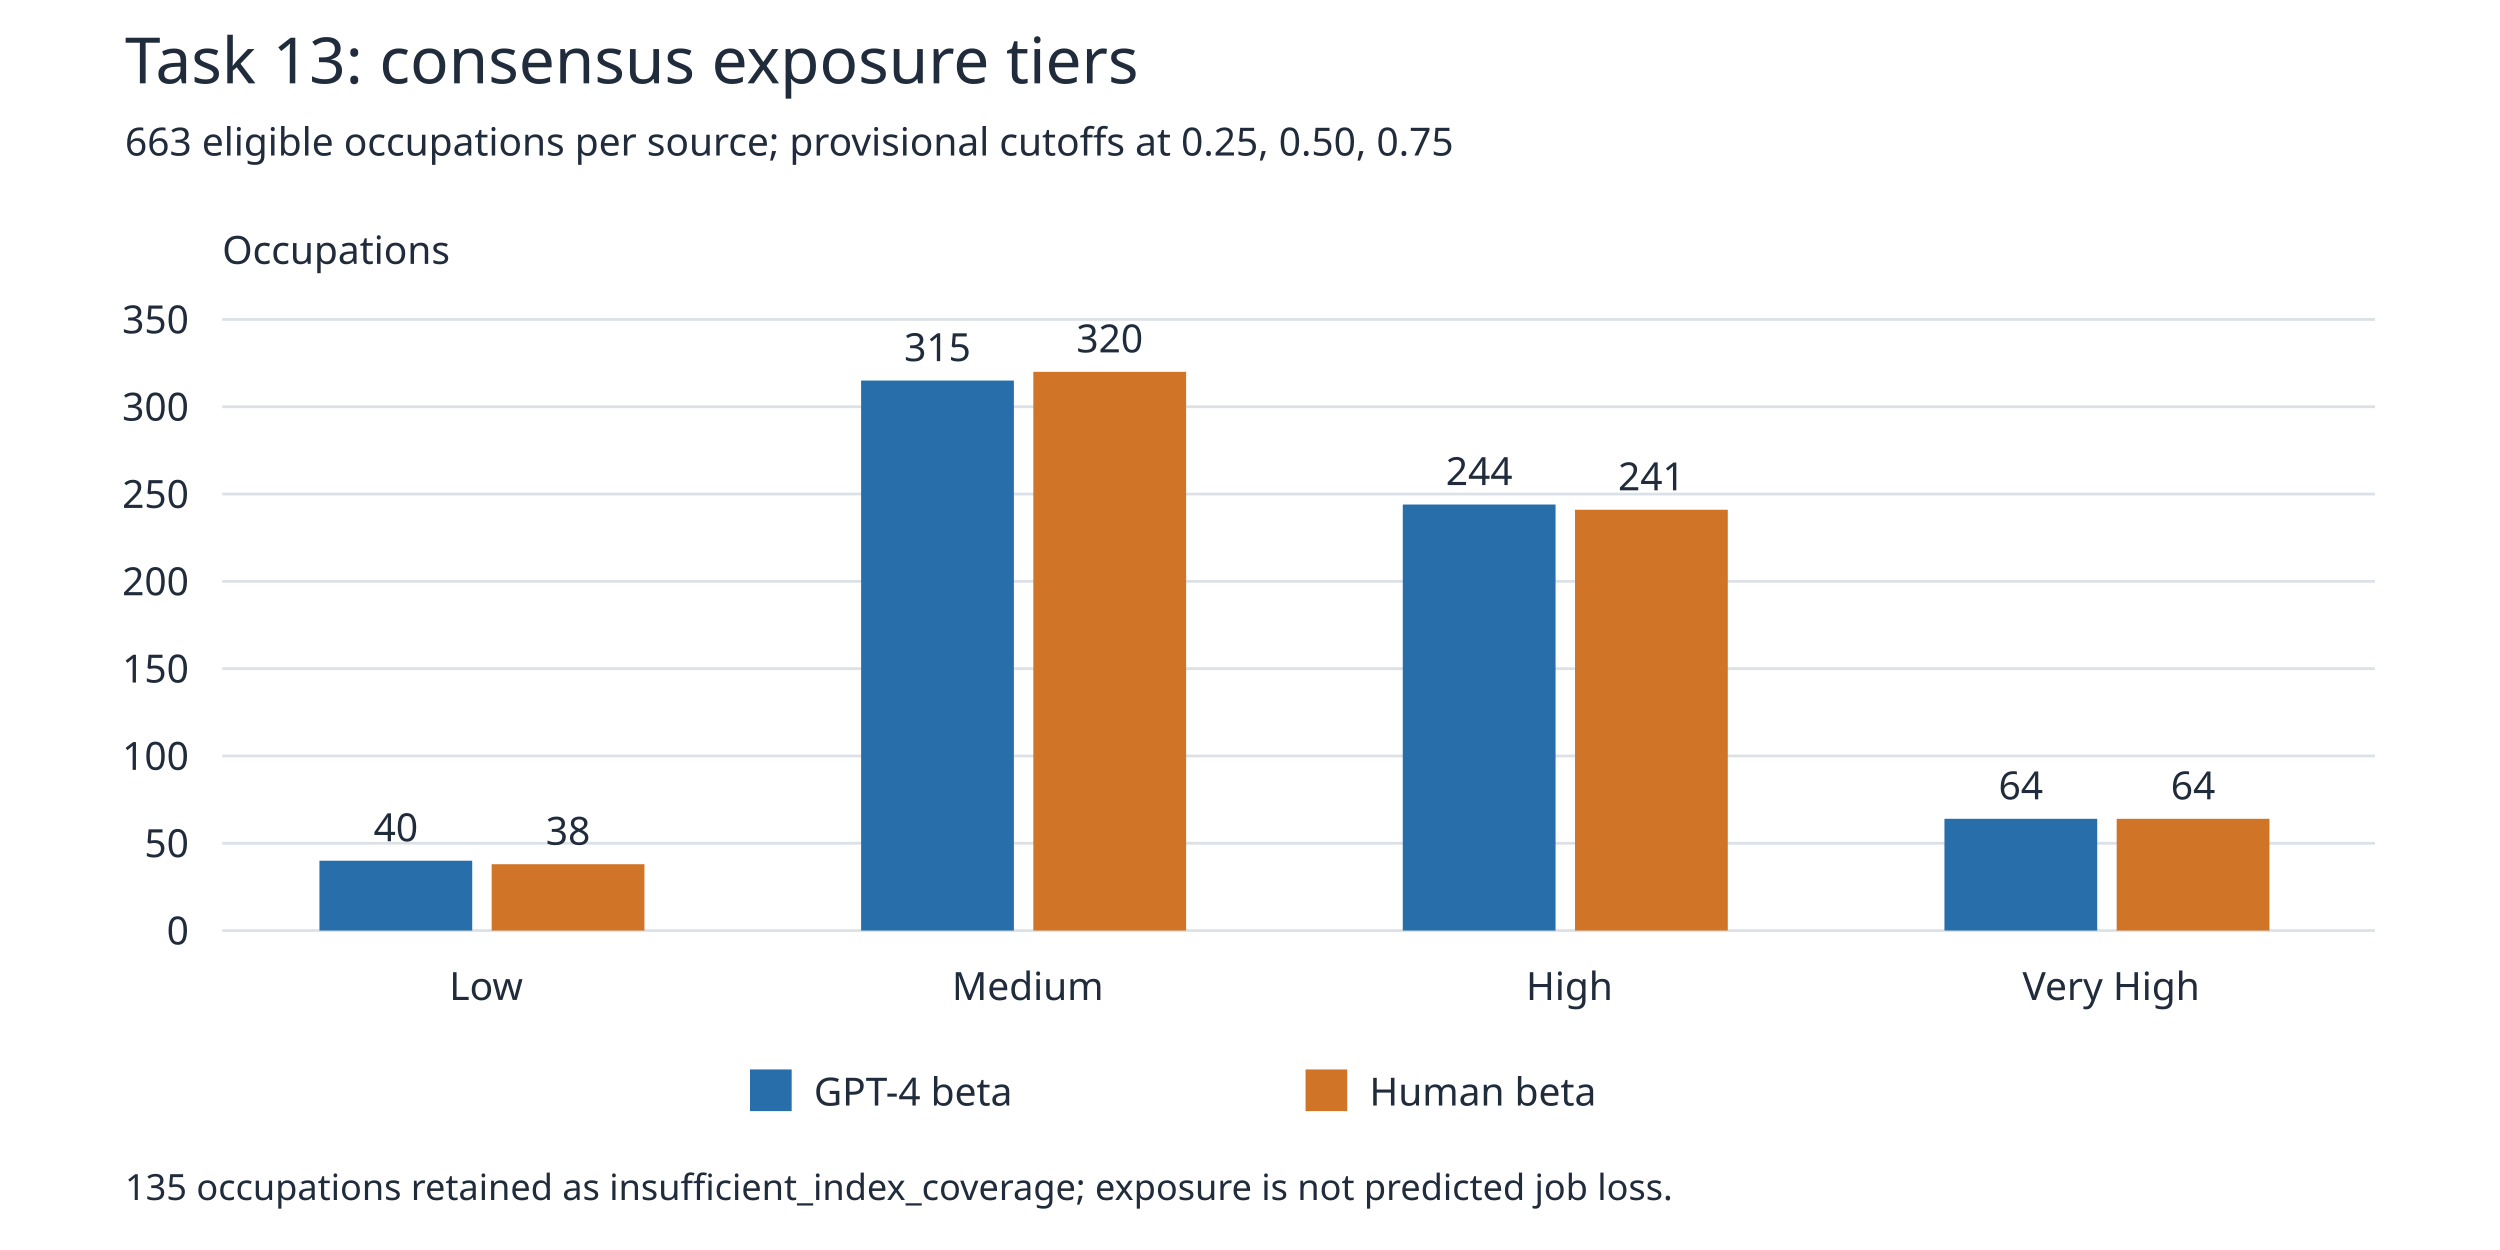
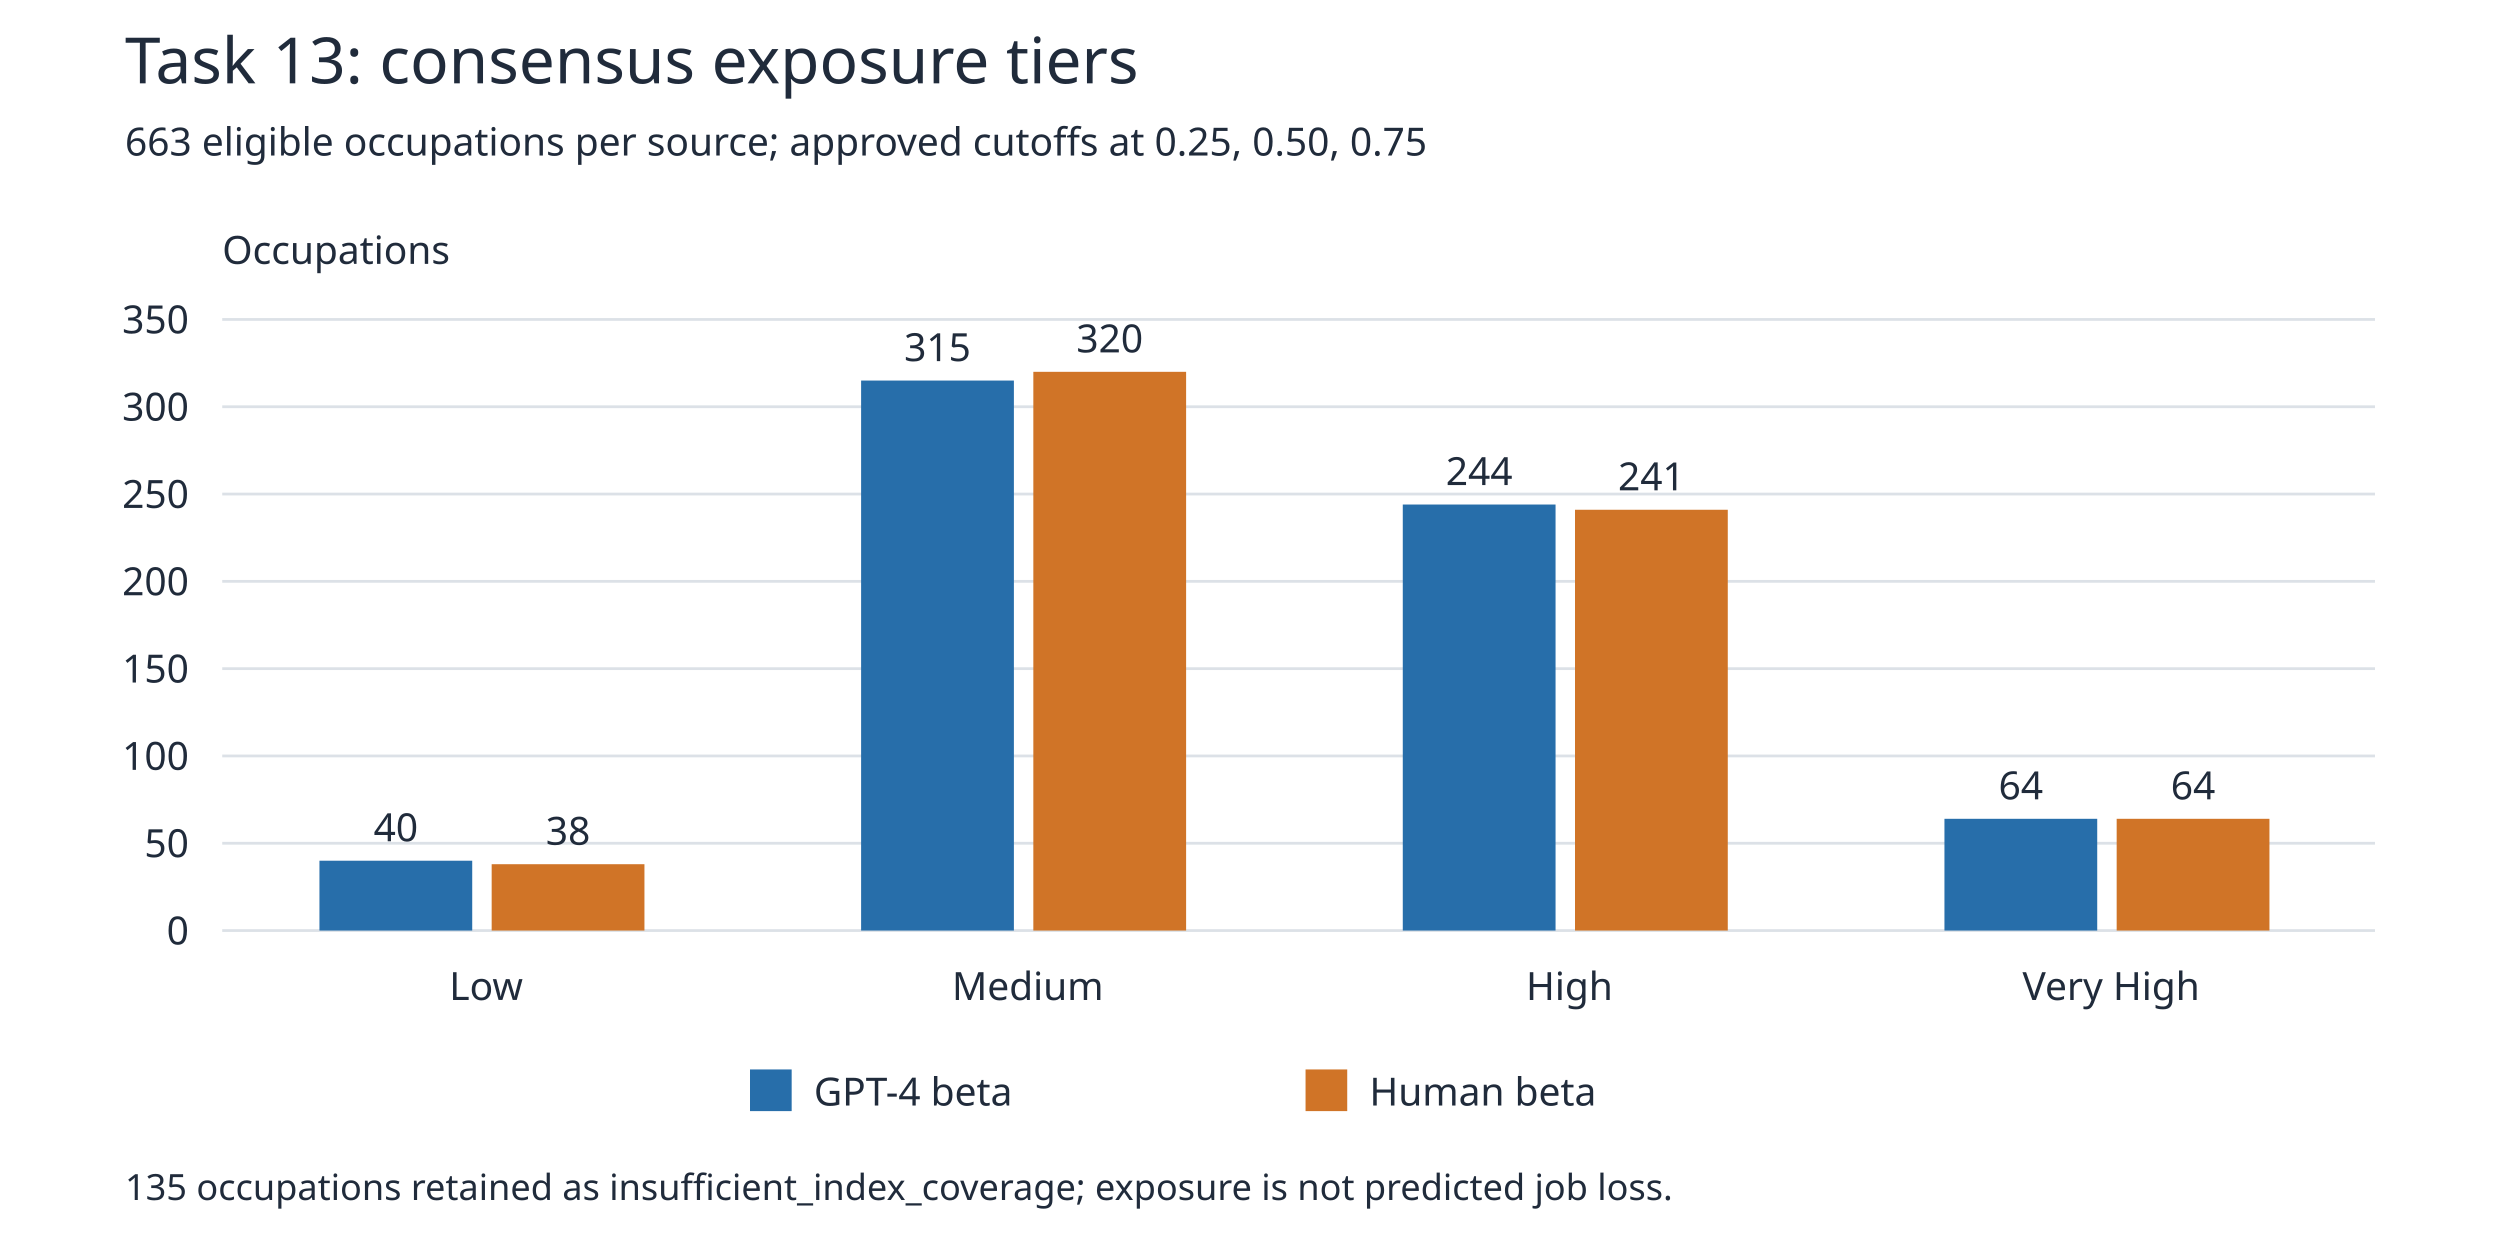
<svg xmlns="http://www.w3.org/2000/svg" viewBox="0 0 900 450">
  <rect width="900" height="450" fill="white" />
  <text x="45" y="30" font-family="sans-serif" font-size="23" text-anchor="start" fill="#202b3b">Task 13: consensus exposure tiers</text>
-   <text x="45" y="56" font-family="sans-serif" font-size="14" text-anchor="start" fill="#202b3b">663 eligible occupations per source; provisional cutoffs at 0.25, 0.50, 0.75</text>
+   <text x="45" y="56" font-family="sans-serif" font-size="14" text-anchor="start" fill="#202b3b">663 eligible occupations per source; approved cutoffs at 0.25, 0.50, 0.75</text>
  <line x1="80" y1="335.0" x2="855" y2="335.0" stroke="#dce1e7" />
  <text x="68" y="340.0" font-family="sans-serif" font-size="14" text-anchor="end" fill="#202b3b">0</text>
  <line x1="80" y1="303.571" x2="855" y2="303.571" stroke="#dce1e7" />
  <text x="68" y="308.571" font-family="sans-serif" font-size="14" text-anchor="end" fill="#202b3b">50</text>
  <line x1="80" y1="272.143" x2="855" y2="272.143" stroke="#dce1e7" />
  <text x="68" y="277.143" font-family="sans-serif" font-size="14" text-anchor="end" fill="#202b3b">100</text>
  <line x1="80" y1="240.714" x2="855" y2="240.714" stroke="#dce1e7" />
  <text x="68" y="245.714" font-family="sans-serif" font-size="14" text-anchor="end" fill="#202b3b">150</text>
  <line x1="80" y1="209.286" x2="855" y2="209.286" stroke="#dce1e7" />
  <text x="68" y="214.286" font-family="sans-serif" font-size="14" text-anchor="end" fill="#202b3b">200</text>
  <line x1="80" y1="177.857" x2="855" y2="177.857" stroke="#dce1e7" />
  <text x="68" y="182.857" font-family="sans-serif" font-size="14" text-anchor="end" fill="#202b3b">250</text>
  <line x1="80" y1="146.429" x2="855" y2="146.429" stroke="#dce1e7" />
  <text x="68" y="151.429" font-family="sans-serif" font-size="14" text-anchor="end" fill="#202b3b">300</text>
  <line x1="80" y1="115.0" x2="855" y2="115.0" stroke="#dce1e7" />
  <text x="68" y="120.0" font-family="sans-serif" font-size="14" text-anchor="end" fill="#202b3b">350</text>
  <text x="80" y="95" font-family="sans-serif" font-size="14" text-anchor="start" fill="#202b3b">Occupations</text>
  <rect x="115" y="309.857" width="55" height="25.143" fill="#276eaa" />
  <text x="142.5" y="302.857" font-family="sans-serif" font-size="14" text-anchor="middle" fill="#202b3b">40</text>
  <rect x="177" y="311.114" width="55" height="23.886" fill="#d07427" />
  <text x="204.5" y="304.114" font-family="sans-serif" font-size="14" text-anchor="middle" fill="#202b3b">38</text>
  <text x="175" y="360" font-family="sans-serif" font-size="14" text-anchor="middle" fill="#202b3b">Low</text>
  <rect x="310" y="137.0" width="55" height="198.0" fill="#276eaa" />
  <text x="337.5" y="130.0" font-family="sans-serif" font-size="14" text-anchor="middle" fill="#202b3b">315</text>
  <rect x="372" y="133.857" width="55" height="201.143" fill="#d07427" />
  <text x="399.5" y="126.857" font-family="sans-serif" font-size="14" text-anchor="middle" fill="#202b3b">320</text>
  <text x="370" y="360" font-family="sans-serif" font-size="14" text-anchor="middle" fill="#202b3b">Medium</text>
  <rect x="505" y="181.629" width="55" height="153.371" fill="#276eaa" />
  <text x="532.5" y="174.629" font-family="sans-serif" font-size="14" text-anchor="middle" fill="#202b3b">244</text>
  <rect x="567" y="183.514" width="55" height="151.486" fill="#d07427" />
  <text x="594.5" y="176.514" font-family="sans-serif" font-size="14" text-anchor="middle" fill="#202b3b">241</text>
  <text x="565" y="360" font-family="sans-serif" font-size="14" text-anchor="middle" fill="#202b3b">High</text>
  <rect x="700" y="294.771" width="55" height="40.229" fill="#276eaa" />
  <text x="727.5" y="287.771" font-family="sans-serif" font-size="14" text-anchor="middle" fill="#202b3b">64</text>
  <rect x="762" y="294.771" width="55" height="40.229" fill="#d07427" />
  <text x="789.5" y="287.771" font-family="sans-serif" font-size="14" text-anchor="middle" fill="#202b3b">64</text>
  <text x="760" y="360" font-family="sans-serif" font-size="14" text-anchor="middle" fill="#202b3b">Very High</text>
  <rect x="270" y="385" width="15" height="15" fill="#276eaa" />
  <text x="293" y="398" font-family="sans-serif" font-size="14" text-anchor="start" fill="#202b3b">GPT-4 beta</text>
  <rect x="470" y="385" width="15" height="15" fill="#d07427" />
  <text x="493" y="398" font-family="sans-serif" font-size="14" text-anchor="start" fill="#202b3b">Human beta</text>
  <text x="45" y="432" font-family="sans-serif" font-size="13" text-anchor="start" fill="#202b3b">135 occupations retained as insufficient_index_coverage; exposure is not predicted job loss.</text>
</svg>
